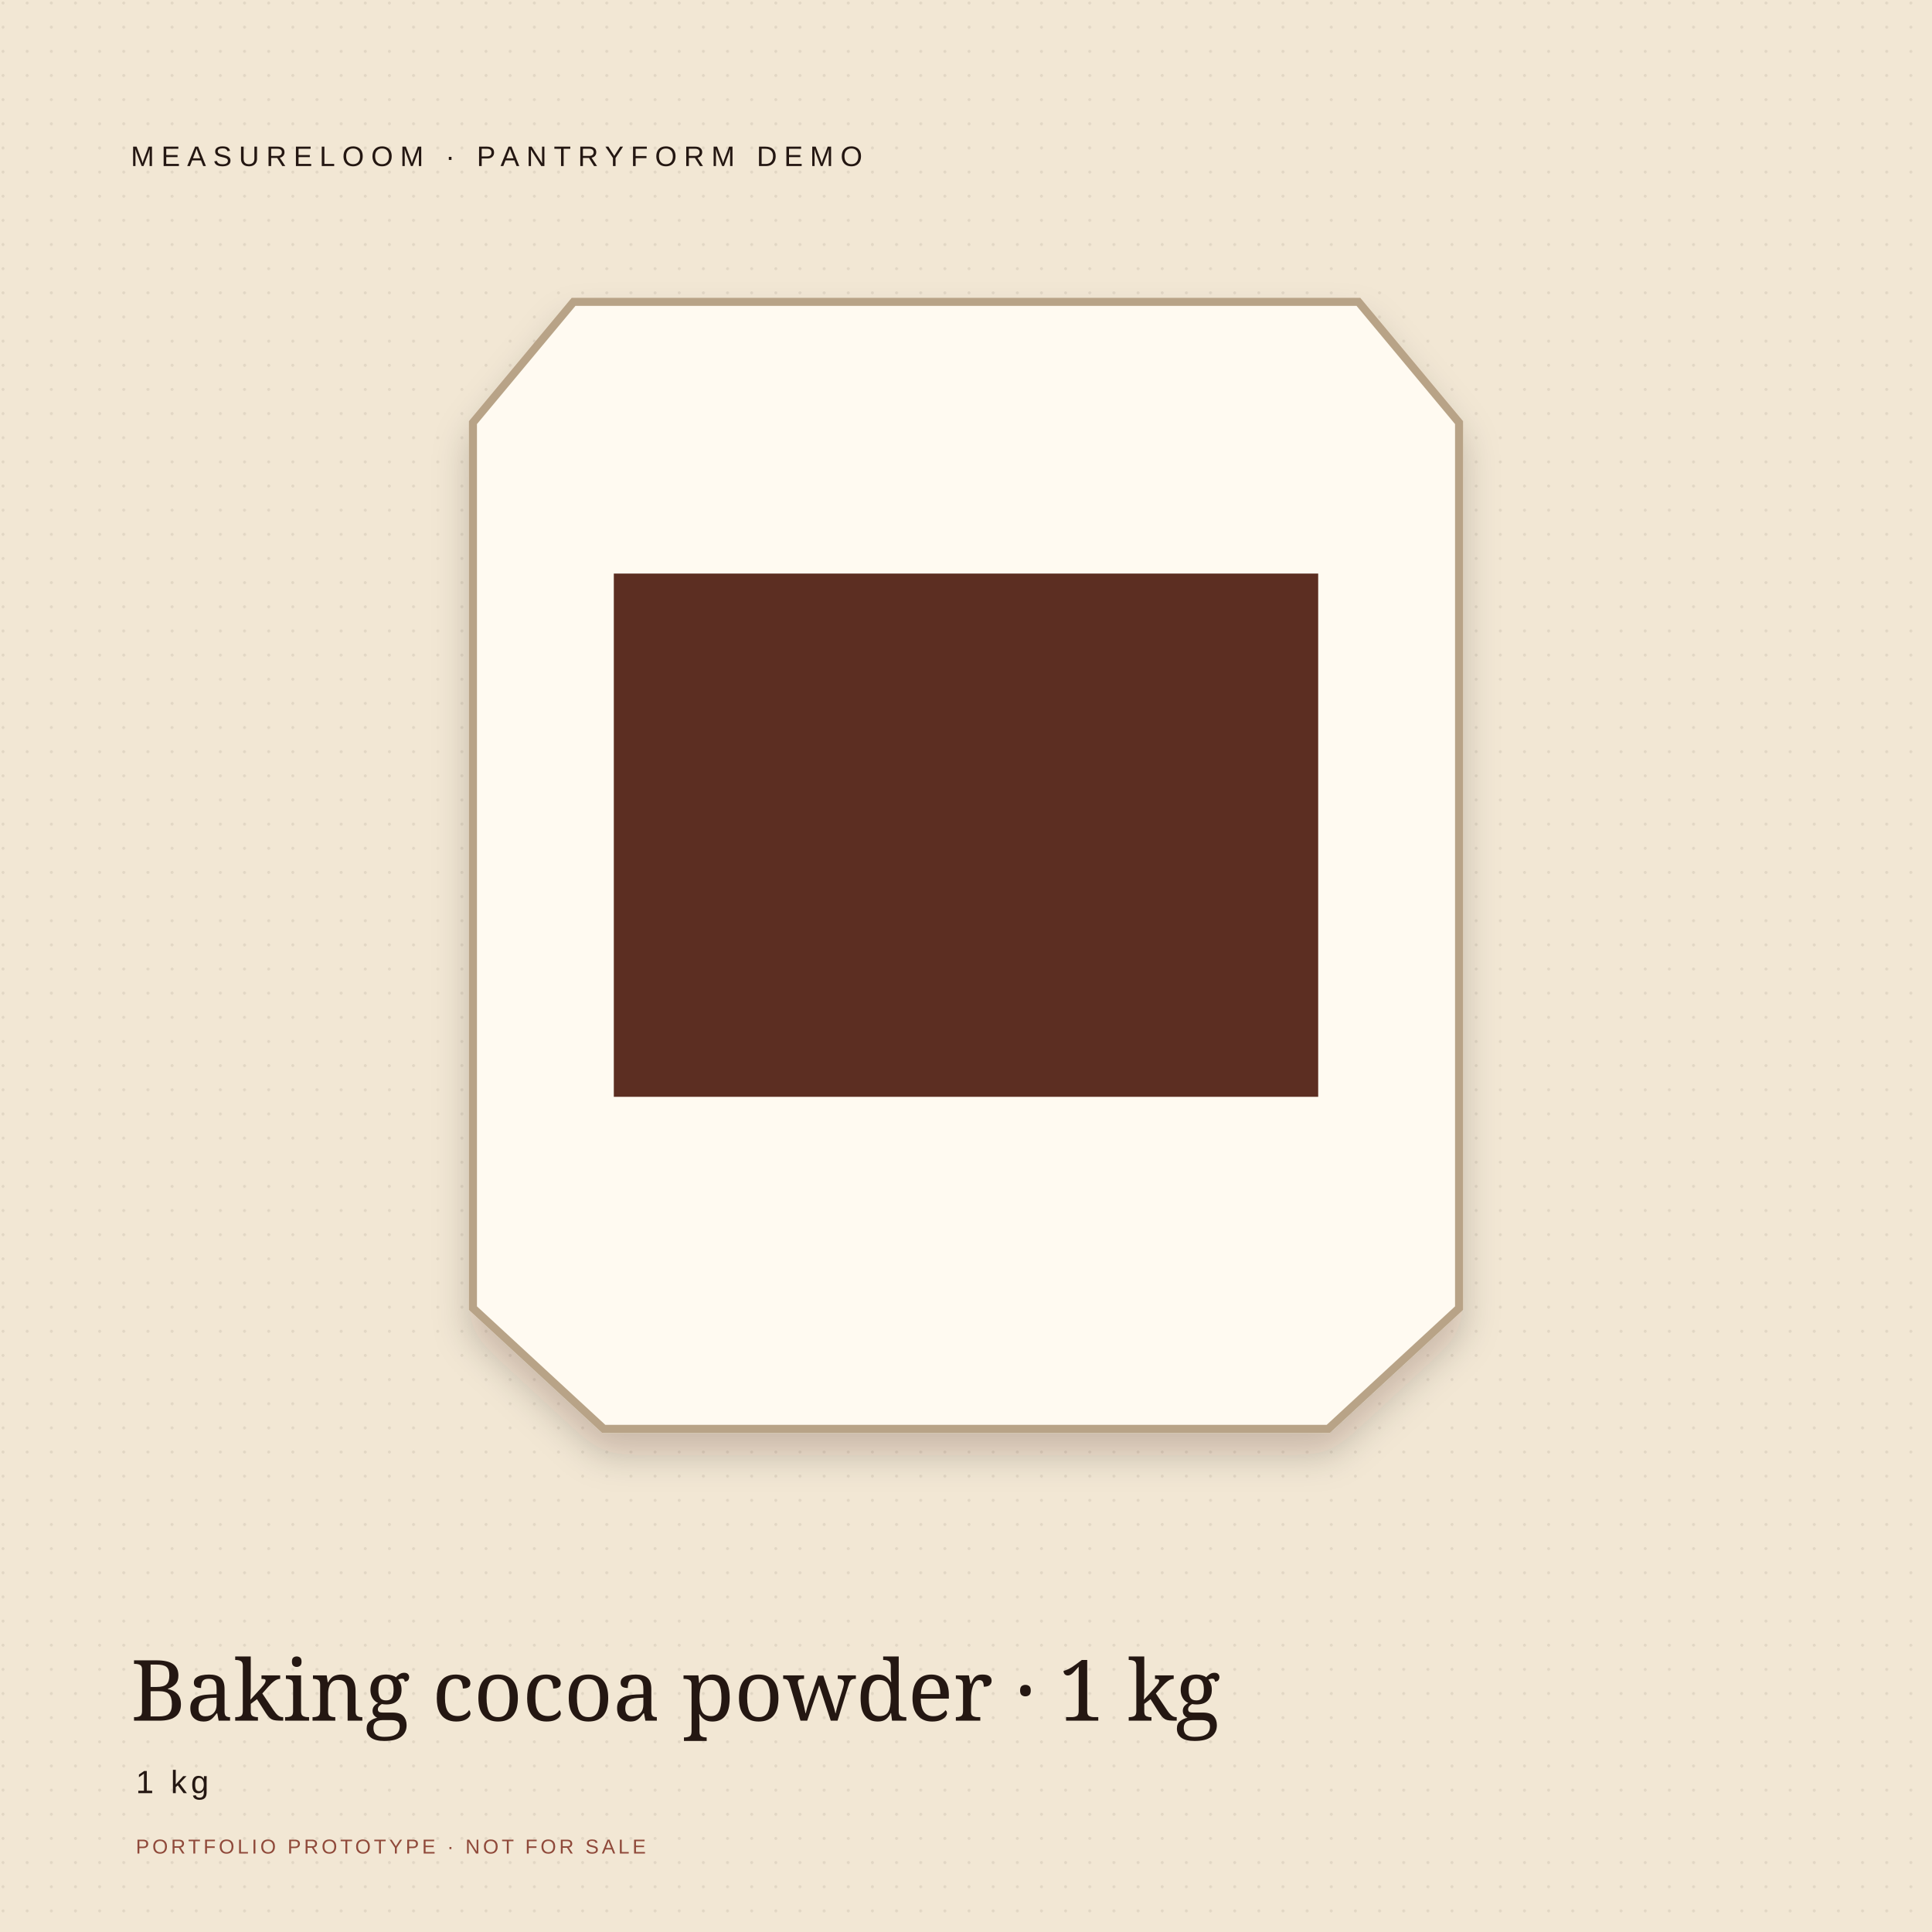
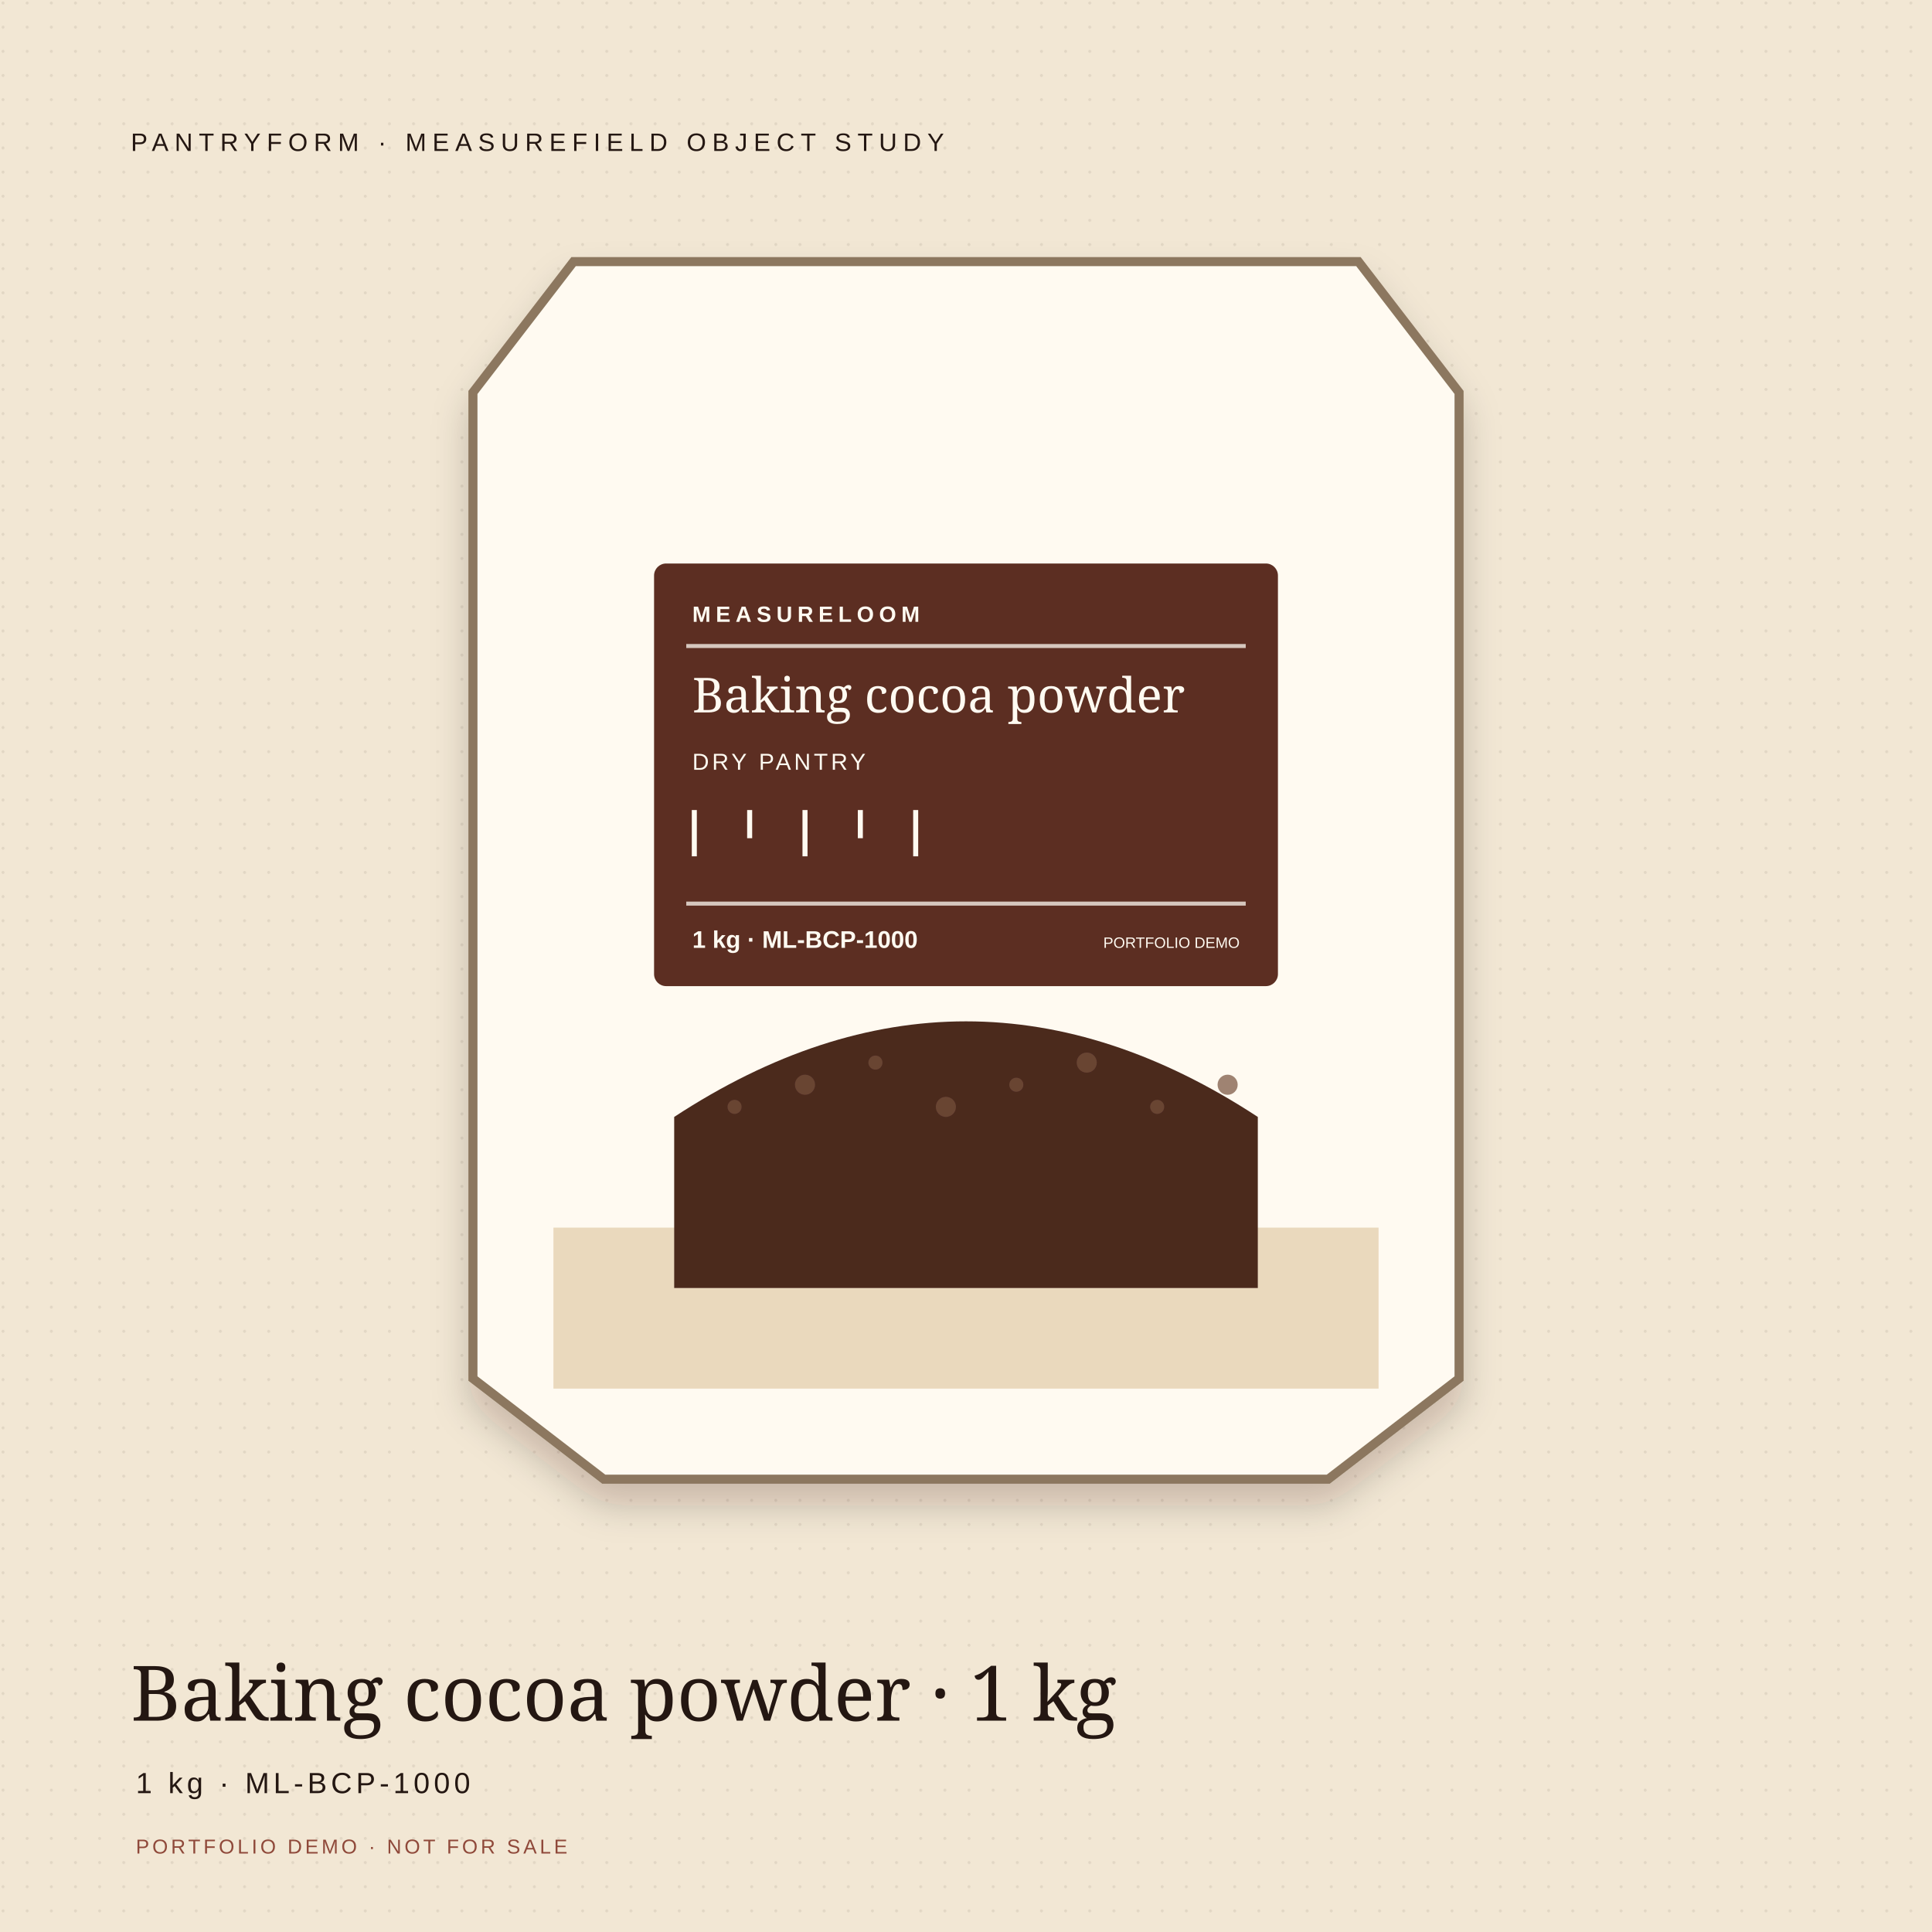
<svg xmlns="http://www.w3.org/2000/svg" width="1920" height="1920" viewBox="0 0 1920 1920">
  <defs>
    <filter id="s">
      <feDropShadow dx="0" dy="22" stdDeviation="18" flood-color="#241712" flood-opacity=".2" />
    </filter>
    <pattern id="g" width="24" height="24" patternUnits="userSpaceOnUse">
      <circle cx="3" cy="3" r="1.5" fill="#241712" opacity=".08" />
    </pattern>
  </defs>
  <rect width="1920" height="1920" fill="#f2e7d4" />
  <rect width="1920" height="1920" fill="url(#g)" />
-   <g filter="url(#s)">
-     <path d="M570 300H1350L1450 420V1300L1320 1420H600L470 1300V420Z" fill="#fffaf1" stroke="#b8a387" stroke-width="8" />
-     <rect x="610" y="570" width="700" height="520" fill="#5b2f23" />
+   <g filter="url(#s)" transform="translate(0 0) scale(1)">
+     <path d="M570 260H1350L1450 390V1370L1320 1470H600L470 1370V390Z" fill="#fffaf1" stroke="#8c775f" stroke-width="9" />
+     <path d="M550 1220H1370V1380H550Z" fill="#ead9bd" />
+     <path d="M670 1110Q960 920 1250 1110V1280H670Z" fill="#4b291f" />
+     <circle cx="730" cy="1100" r="7" fill="#76503c" opacity=".7" />
+     <circle cx="800" cy="1078" r="10" fill="#76503c" opacity=".7" />
+     <circle cx="870" cy="1056" r="7" fill="#76503c" opacity=".7" />
+     <circle cx="940" cy="1100" r="10" fill="#76503c" opacity=".7" />
+     <circle cx="1010" cy="1078" r="7" fill="#76503c" opacity=".7" />
+     <circle cx="1080" cy="1056" r="10" fill="#76503c" opacity=".7" />
+     <circle cx="1150" cy="1100" r="7" fill="#76503c" opacity=".7" />
+     <circle cx="1220" cy="1078" r="10" fill="#76503c" opacity=".7" />
+     <g>
+       <rect x="650" y="560" width="620" height="420" rx="12" fill="#5b2f23" />
+       <path d="M682 642H1238M682 898H1238" stroke="#fffaf1" stroke-width="4" opacity=".75" />
+       <text x="688" y="618" font-family="Arial,sans-serif" font-size="22" font-weight="700" letter-spacing="5" fill="#fffaf1">MEASURELOOM</text>
+       <text x="688" y="708" font-family="Georgia,serif" font-size="48" fill="#fffaf1">Baking cocoa powder</text>
+       <text x="688" y="765" font-family="Arial,sans-serif" font-size="23" letter-spacing="3" fill="#fffaf1">DRY PANTRY</text>
+       <g stroke="#fffaf1" stroke-width="5">
+         <path d="M690 805v46" />
+         <path d="M745 805v28" />
+         <path d="M800 805v46" />
+         <path d="M855 805v28" />
+         <path d="M910 805v46" />
+       </g>
+       <text x="688" y="942" font-family="Arial,sans-serif" font-size="24" font-weight="700" fill="#fffaf1">1 kg · ML-BCP-1000</text>
+       <text x="1232" y="942" text-anchor="end" font-family="Arial,sans-serif" font-size="15" fill="#fffaf1">PORTFOLIO DEMO</text>
+     </g>
  </g>
-   <text x="130" y="165" font-family="Arial,sans-serif" font-size="28" letter-spacing="7" fill="#241712">MEASURELOOM · PANTRYFORM DEMO</text>
-   <text x="130" y="1710" font-family="Georgia,serif" font-size="84" fill="#241712">Baking cocoa powder · 1 kg</text>
-   <text x="135" y="1782" font-family="Arial,sans-serif" font-size="32" letter-spacing="4" fill="#241712">1 kg</text>
-   <text x="135" y="1842" font-family="Arial,sans-serif" font-size="20" letter-spacing="3" fill="#8f493a">PORTFOLIO PROTOTYPE · NOT FOR SALE</text>
+   <text x="130" y="150" font-family="Arial,sans-serif" font-size="25" letter-spacing="6" fill="#241712">PANTRYFORM · MEASUREFIELD OBJECT STUDY</text>
+   <text x="130" y="1710" font-family="Georgia,serif" font-size="76" fill="#241712">Baking cocoa powder · 1 kg</text>
+   <text x="135" y="1782" font-family="Arial,sans-serif" font-size="29" letter-spacing="4" fill="#241712">1 kg · ML-BCP-1000</text>
+   <text x="135" y="1842" font-family="Arial,sans-serif" font-size="20" letter-spacing="3" fill="#8f493a">PORTFOLIO DEMO · NOT FOR SALE</text>
</svg>
